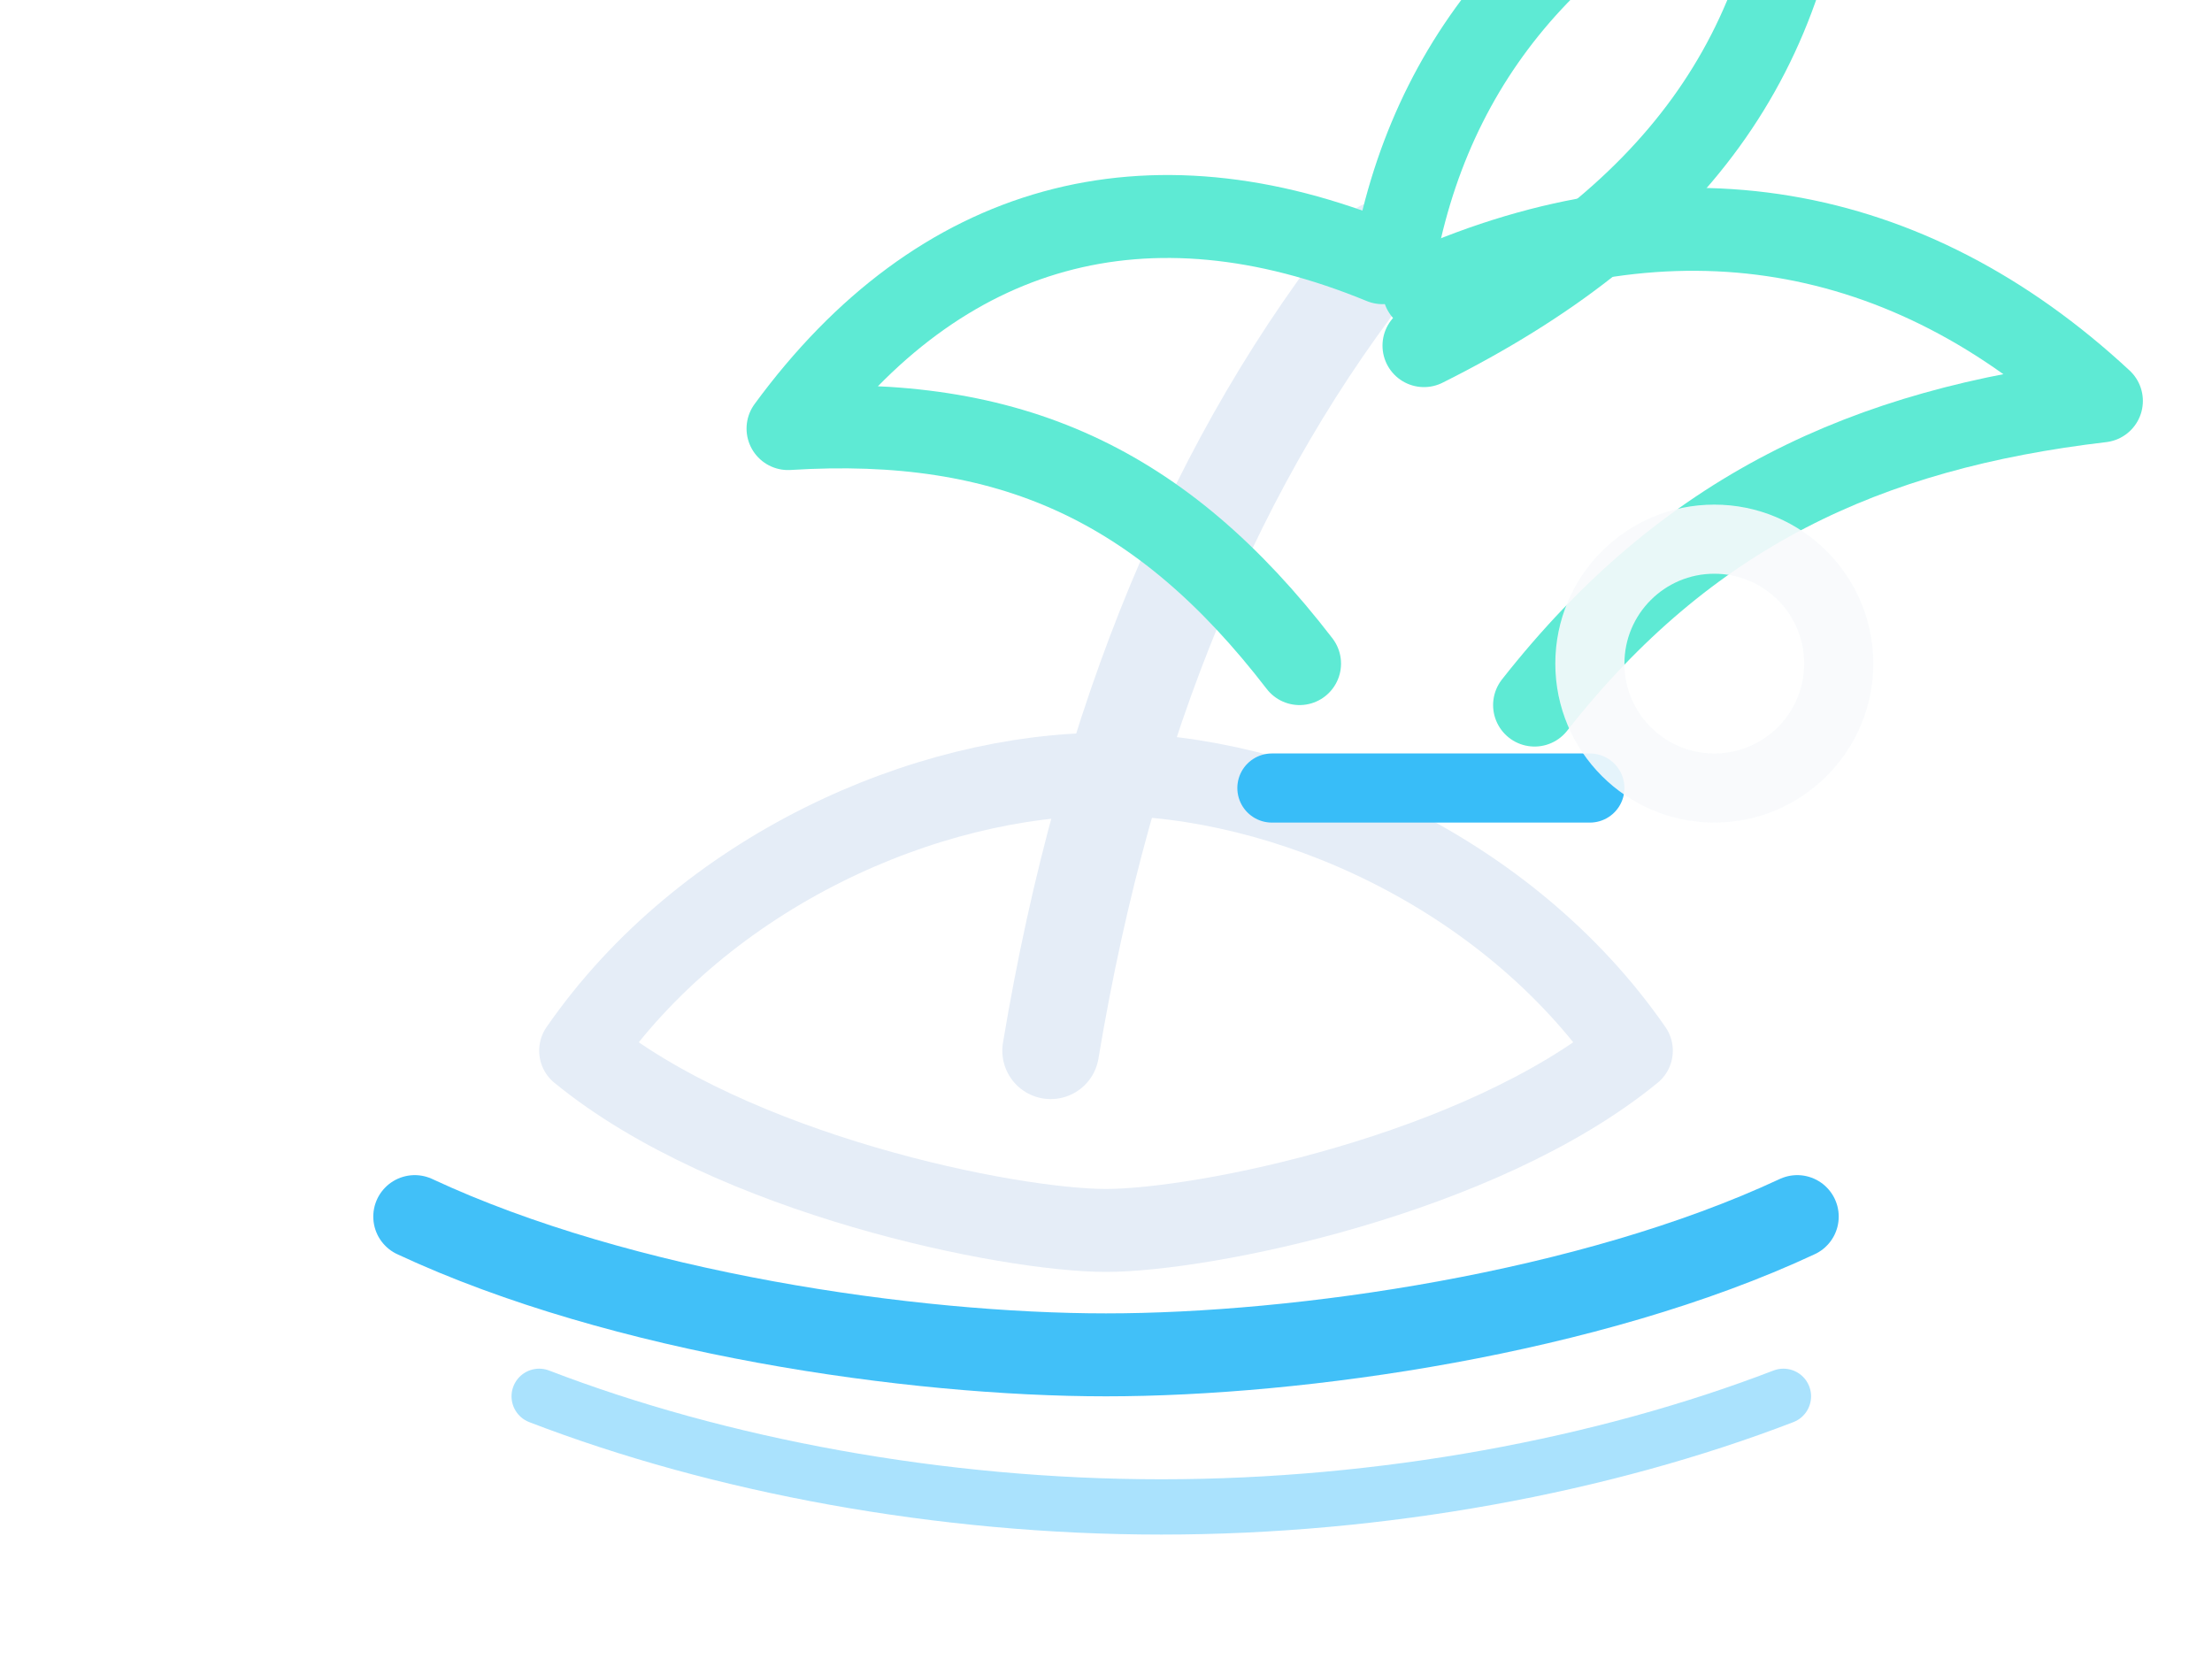
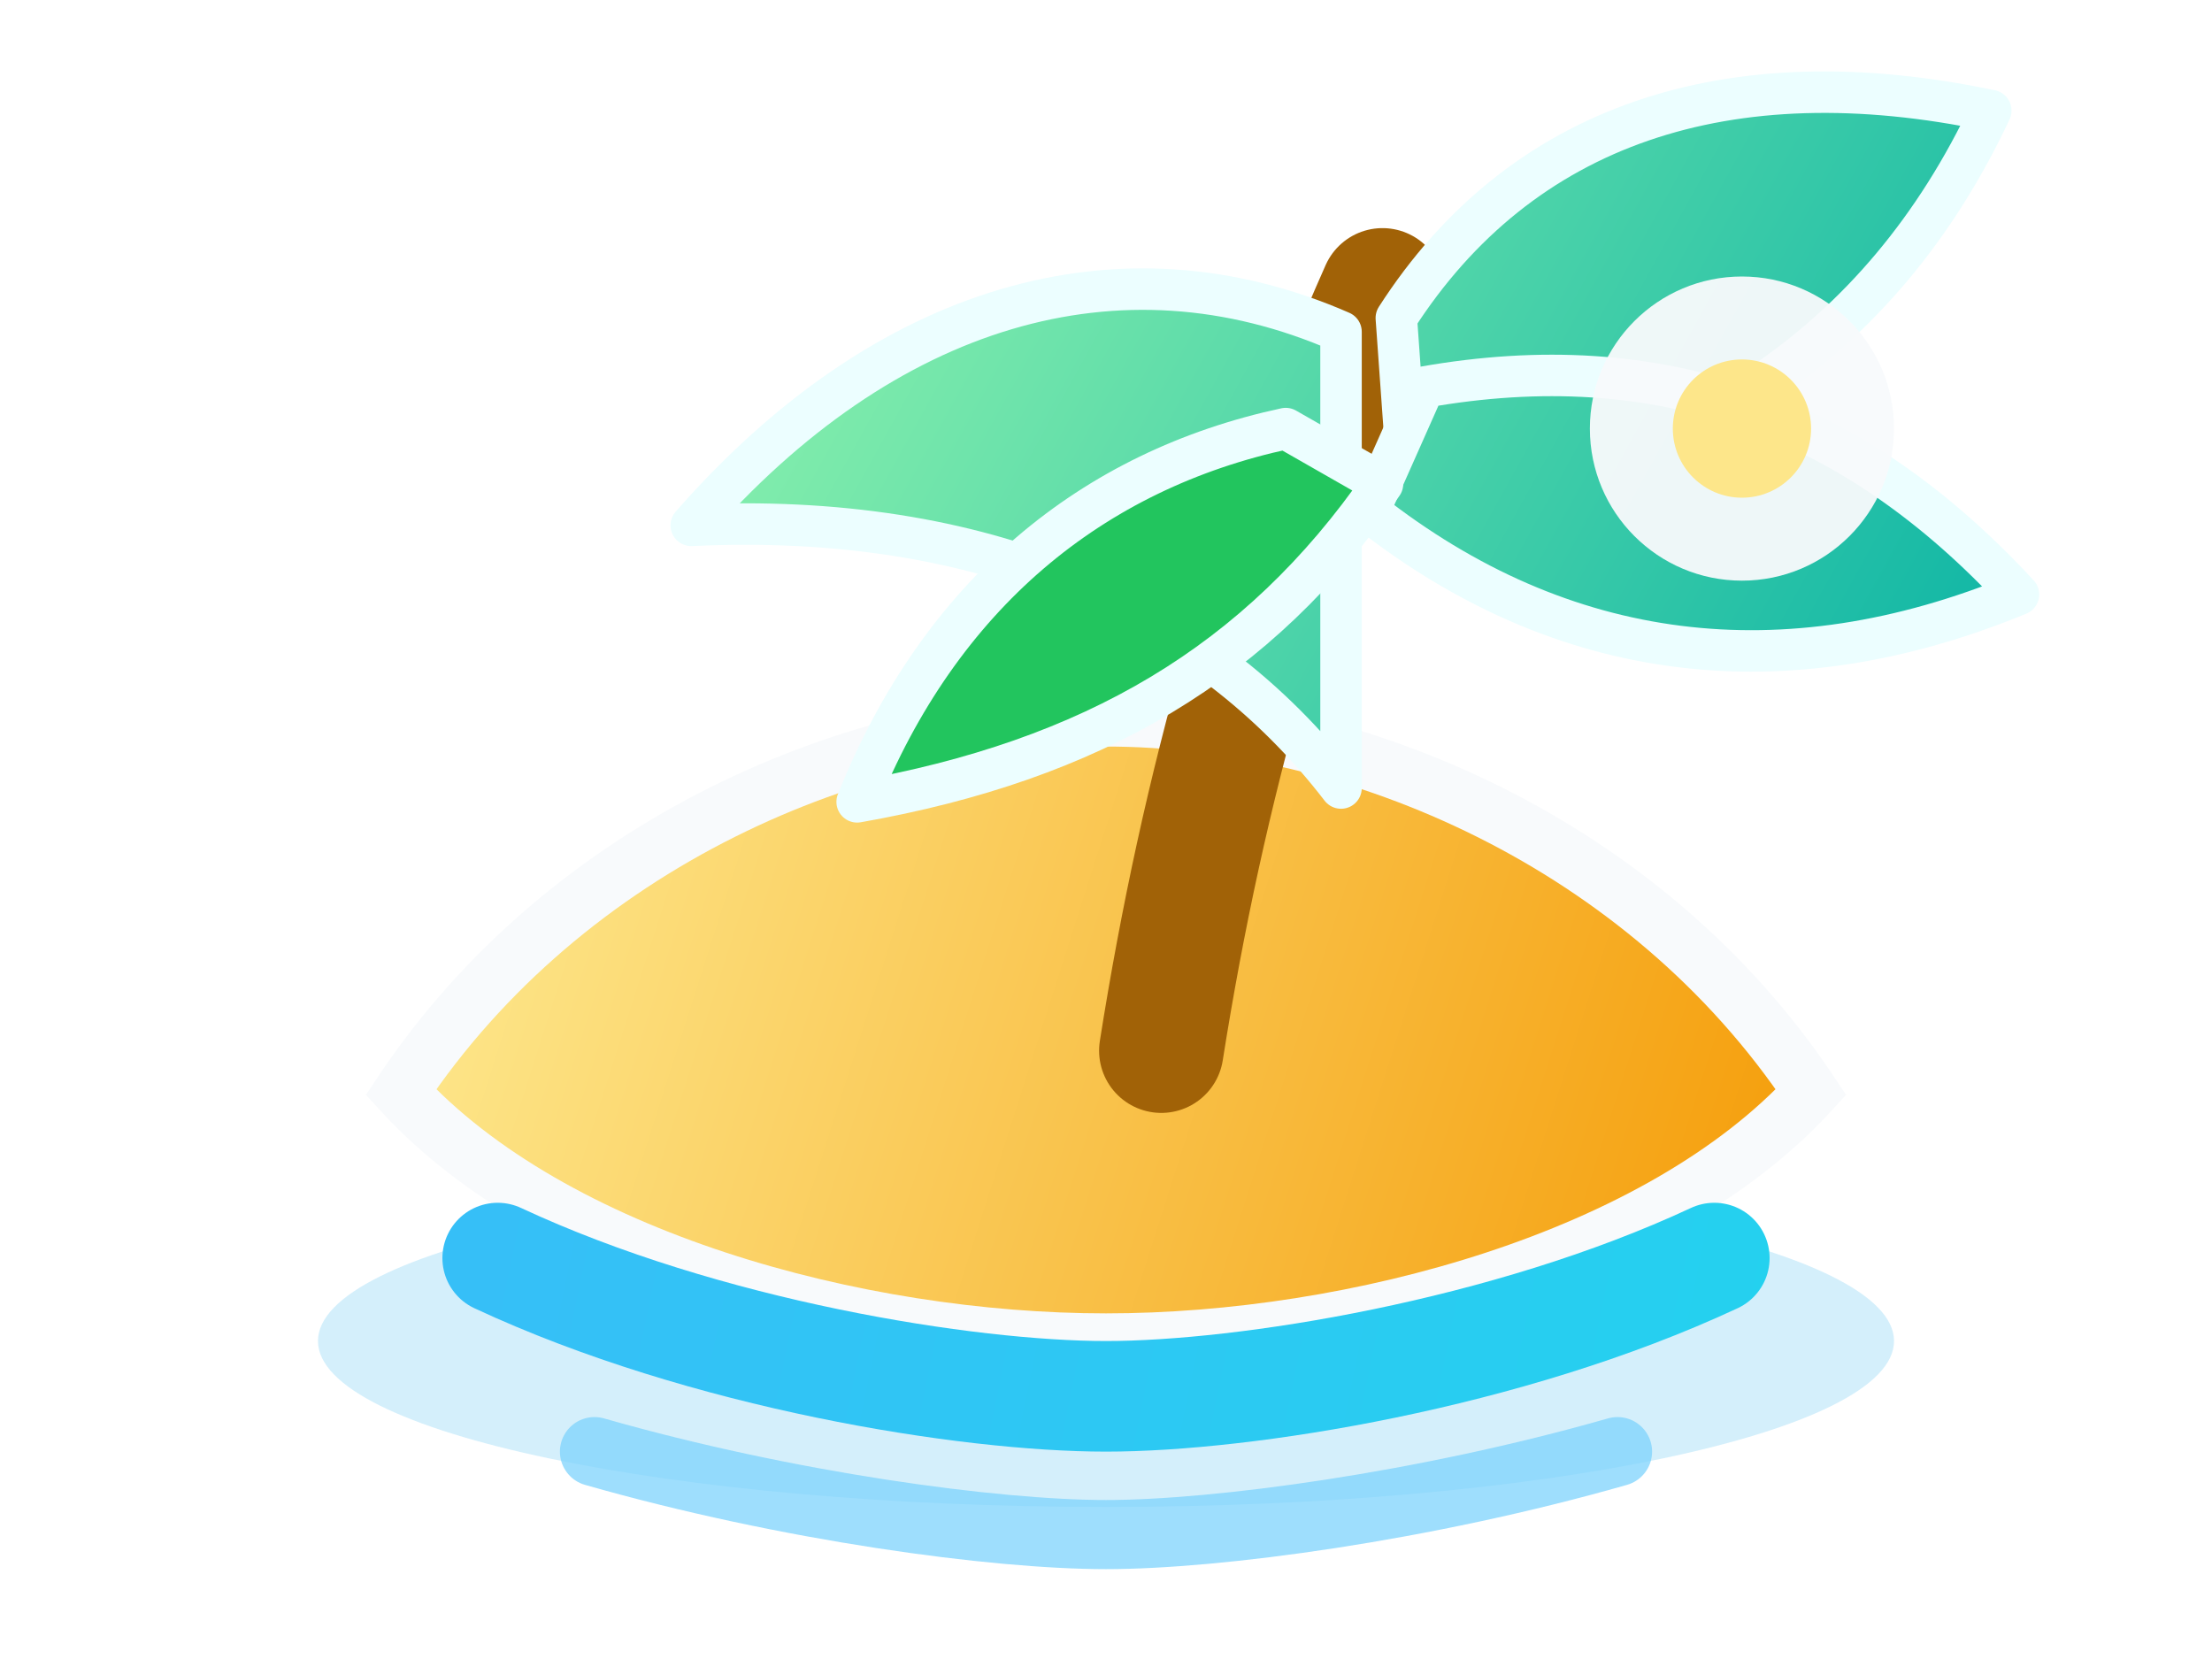
<svg xmlns="http://www.w3.org/2000/svg" viewBox="0 0 160 120" role="img" aria-labelledby="title desc">
-   <g fill="none" stroke-linecap="round" stroke-linejoin="round">
-     <path d="M30 88c15 7 36 10 50 10s35-3 50-10" stroke="#38bdf8" stroke-width="6" opacity=".95" />
-     <path d="M42 76c9-13 25-20 38-20s29 7 38 20c-11 9-31 13-38 13s-27-4-38-13Z" stroke="#e5edf7" stroke-width="6" />
-     <path d="M76 76c4-24 12-43 24-58" stroke="#e5edf7" stroke-width="7" />
-     <path d="M100 19c-17-7-32-3-43 12 16-1 27 4 37 17" stroke="#5eead4" stroke-width="6" />
-     <path d="M101 18c3-15 13-26 30-32-1 18-10 30-28 39" stroke="#5eead4" stroke-width="6" />
-     <path d="M103 21c18-8 35-5 49 8-17 2-30 8-41 22" stroke="#5eead4" stroke-width="6" />
-     <path d="M92 57h23" stroke="#38bdf8" stroke-width="5" />
-     <circle cx="124" cy="48" r="9" stroke="#f8fafc" stroke-width="5" opacity=".9" />
-     <path d="M39 101c13 5 29 8 45 8s32-3 45-8" stroke="#7dd3fc" stroke-width="4" opacity=".65" />
+   <defs>
+     <linearGradient id="sand" x1="34" y1="62" x2="128" y2="92" gradientUnits="userSpaceOnUse">
+       <stop offset="0" stop-color="#fde68a" />
+       <stop offset="1" stop-color="#f59e0b" />
+     </linearGradient>
+     <linearGradient id="leaf" x1="58" y1="18" x2="134" y2="60" gradientUnits="userSpaceOnUse">
+       <stop offset="0" stop-color="#86efac" />
+       <stop offset="1" stop-color="#14b8a6" />
+     </linearGradient>
+     <linearGradient id="water" x1="25" y1="85" x2="137" y2="108" gradientUnits="userSpaceOnUse">
+       <stop offset="0" stop-color="#38bdf8" />
+       <stop offset="1" stop-color="#22d3ee" />
+     </linearGradient>
+   </defs>
+   <g fill="none" fill-rule="evenodd">
+     <ellipse cx="80" cy="97" rx="57" ry="12" fill="#0ea5e9" opacity=".18" />
+     <path d="M29 79c12-18 33-27 51-27s39 9 51 27c-11 12-33 18-51 18S40 91 29 79Z" fill="url(#sand)" stroke="#f8fafc" stroke-width="4" />
+     <path d="M36 91c15 7 34 10 44 10s29-3 44-10" stroke="url(#water)" stroke-width="8" stroke-linecap="round" />
+     <path d="M43 105c14 4 29 6 37 6s23-2 37-6" stroke="#7dd3fc" stroke-width="5" stroke-linecap="round" opacity=".75" />
+     <path d="M84 76c3-19 8-37 16-55" stroke="#a16207" stroke-width="9" stroke-linecap="round" />
+     <path d="M97 24c-16-7-33-2-47 14 21-1 37 6 47 19Z" fill="url(#leaf)" stroke="#ecfeff" stroke-width="3" stroke-linejoin="round" />
+     <path d="M101 23c9-14 24-19 43-15-8 17-22 26-42 29Z" fill="url(#leaf)" stroke="#ecfeff" stroke-width="3" stroke-linejoin="round" />
+     <path d="M103 28c17-3 31 2 43 15-17 7-33 5-47-6Z" fill="url(#leaf)" stroke="#ecfeff" stroke-width="3" stroke-linejoin="round" />
+     <path d="M93 31c-14 3-25 12-31 27 17-3 29-10 38-23Z" fill="#22c55e" stroke="#ecfeff" stroke-width="3" stroke-linejoin="round" />
+     <circle cx="126" cy="31" r="11" fill="#f8fafc" opacity=".95" />
+     <circle cx="126" cy="31" r="5" fill="#fde68a" />
  </g>
</svg>
